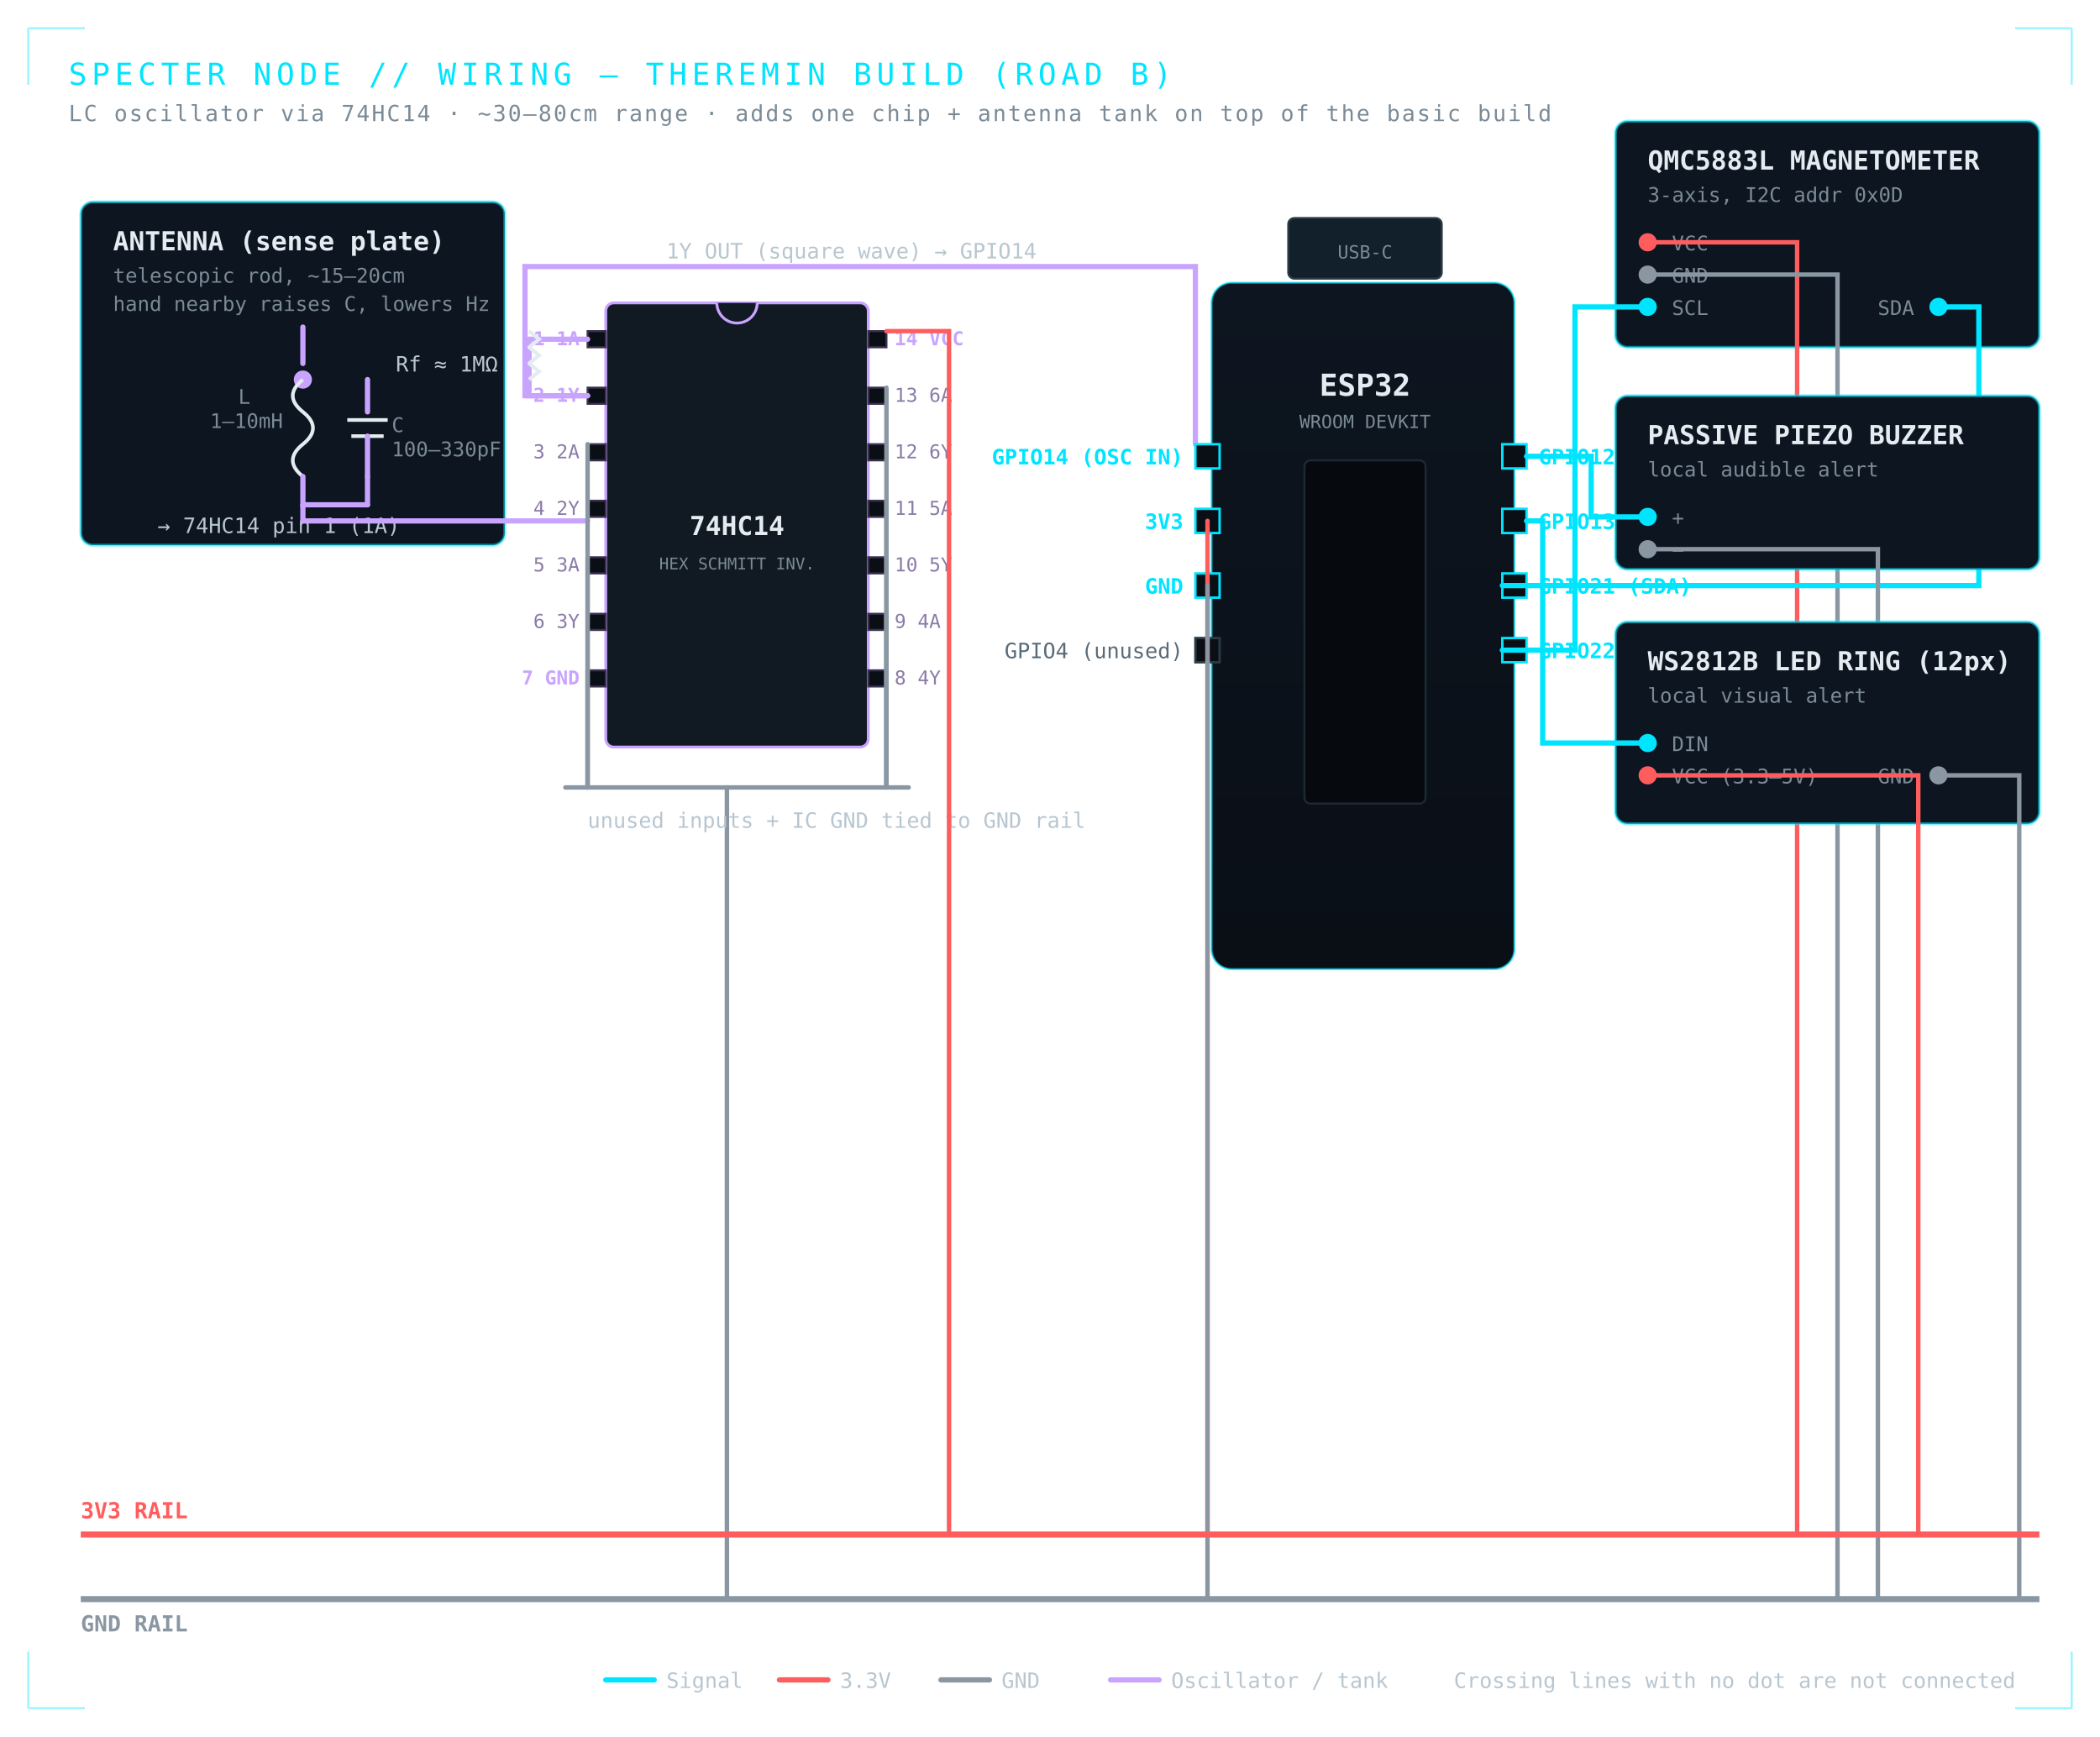
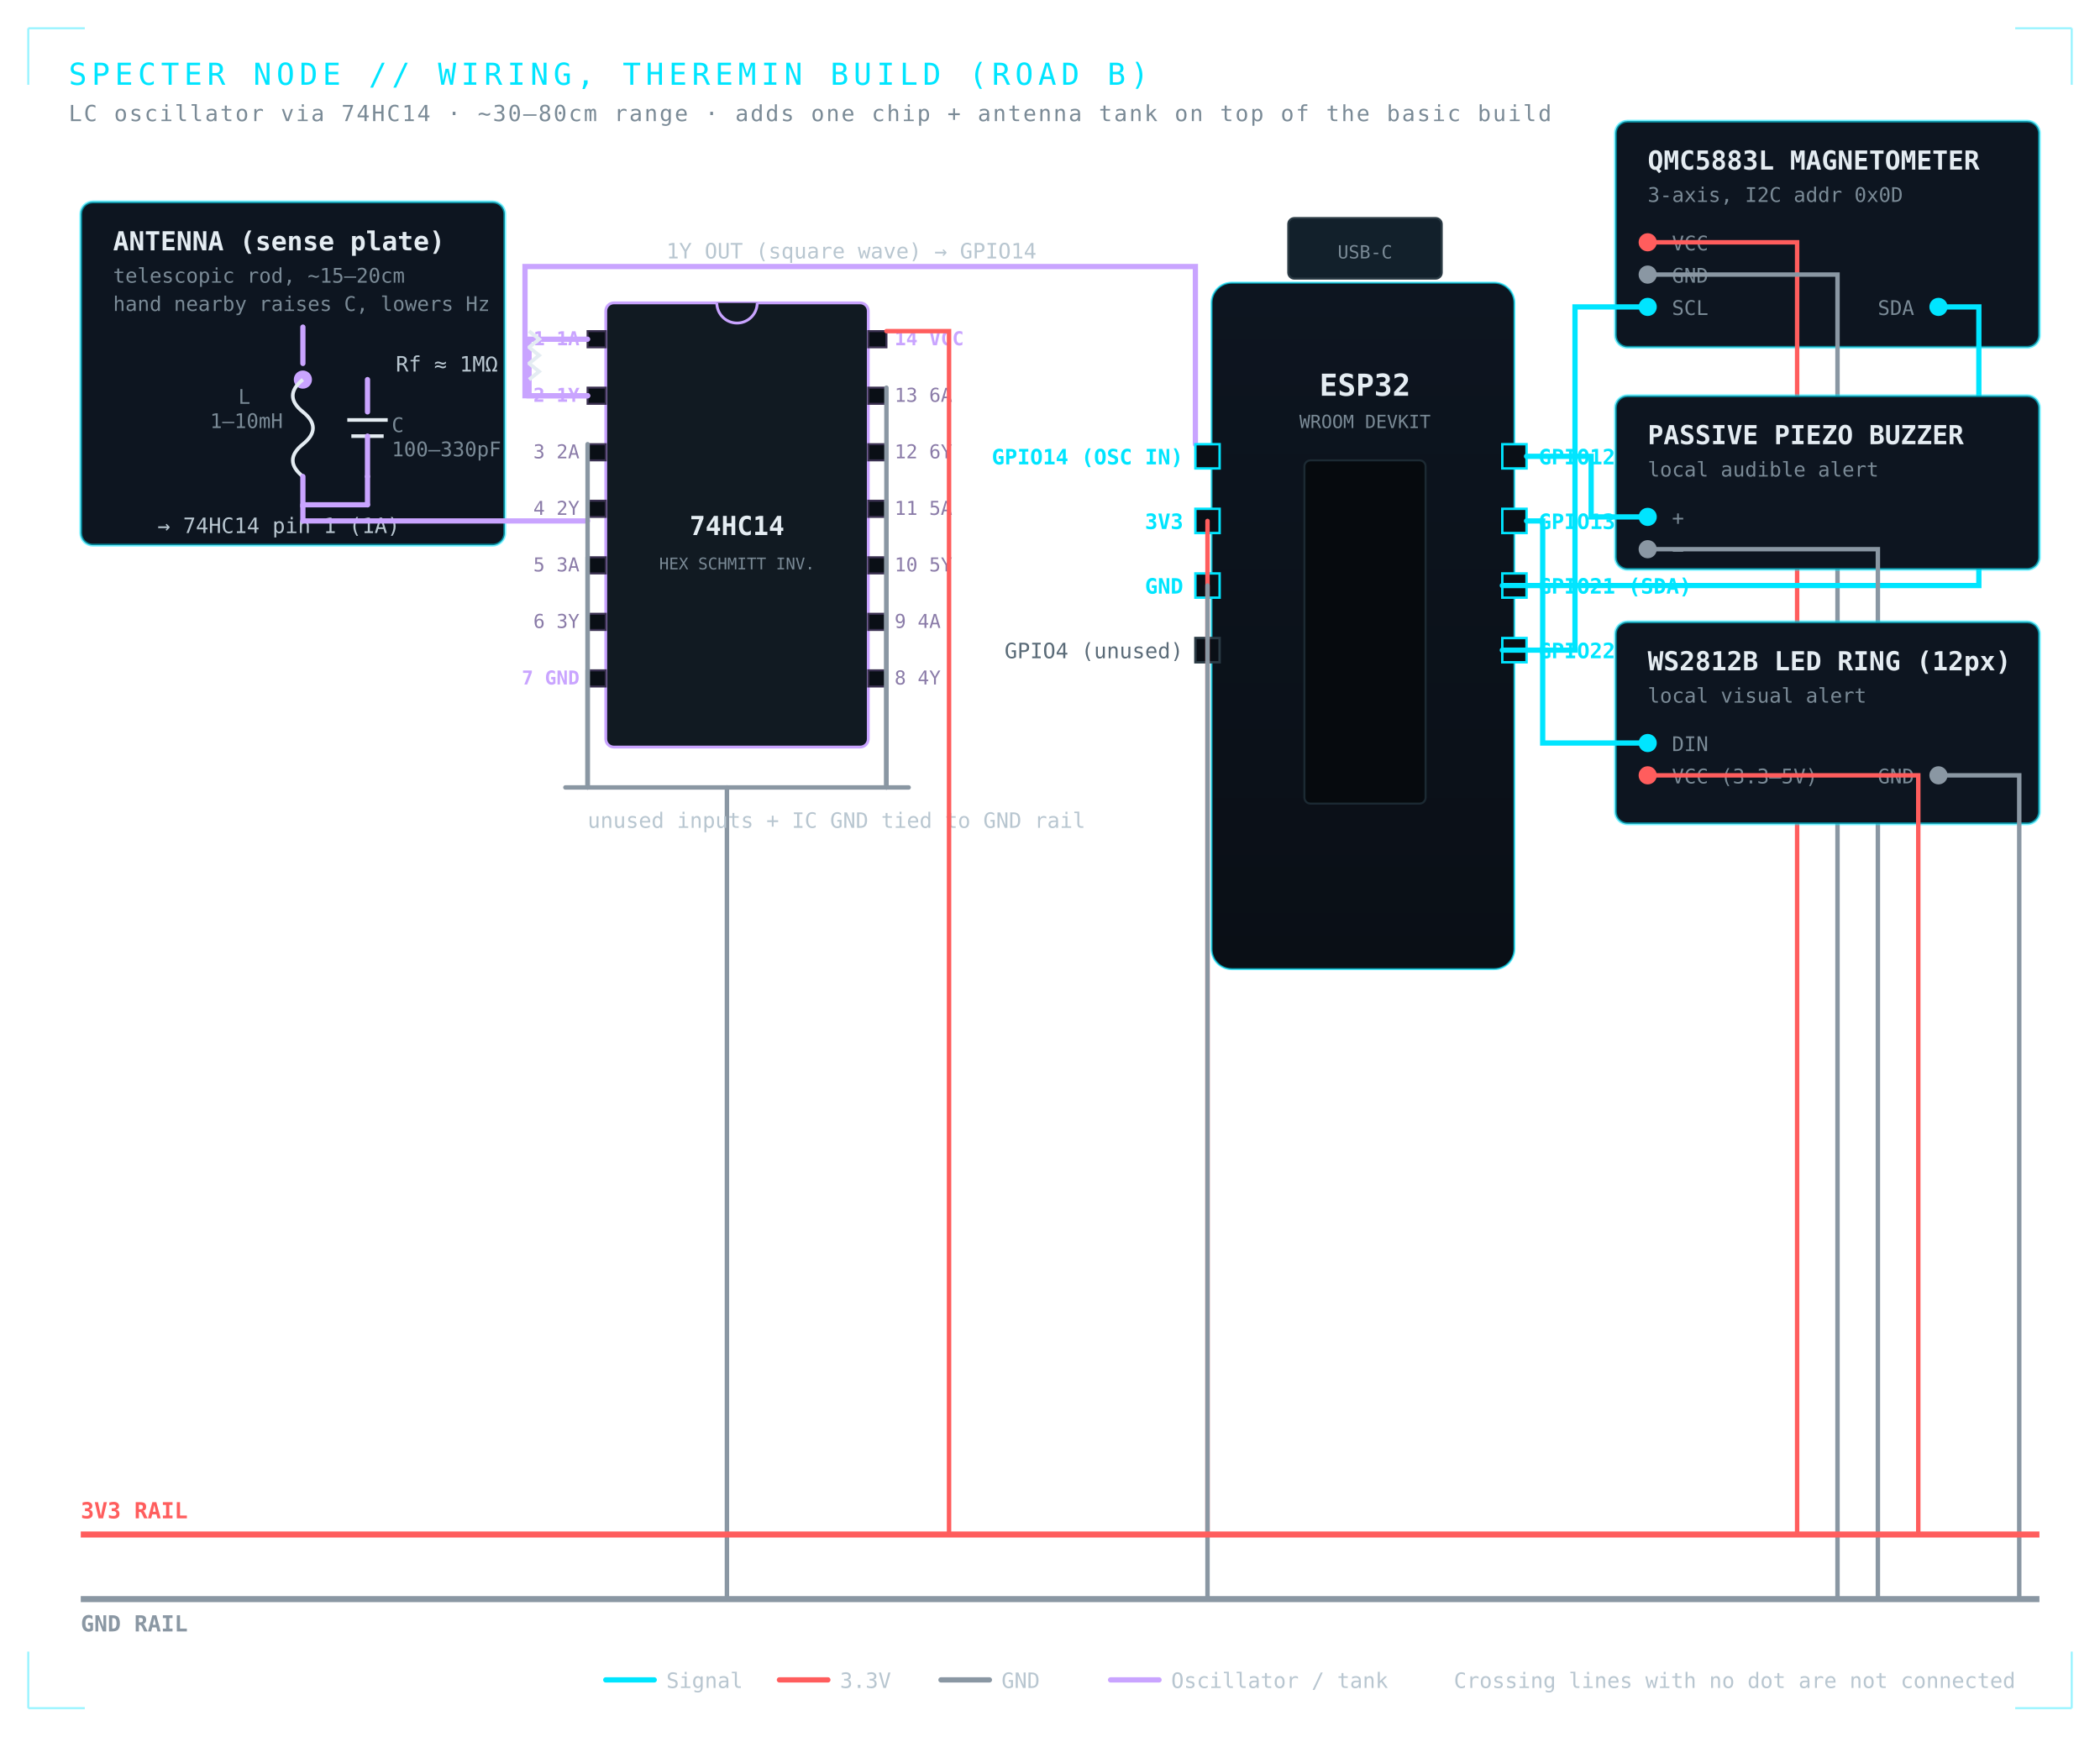
<svg xmlns="http://www.w3.org/2000/svg" viewBox="0 0 1040 860" font-family="'Share Tech Mono',monospace" role="img" aria-label="SPECTER Node theremin build wiring diagram: a 74HC14 hex Schmitt-trigger inverter forms an LC oscillator with an inductor, capacitor, and antenna as the sense plate, feeding a square wave into ESP32 GPIO14 for extended-range proximity sensing, alongside the same QMC5883L magnetometer, LED ring, and buzzer wiring as the basic build, all sharing common 3.3V and ground rails.">
  <defs>
    <linearGradient id="board2" x1="0" y1="0" x2="0" y2="1">
      <stop offset="0" stop-color="#0d1520" />
      <stop offset="1" stop-color="#0a0f16" />
    </linearGradient>
    <style>
      .pin{fill:#0a0f16;stroke:#2a3a44;stroke-width:1.2}
      .pin.used{stroke:#00e5ff}
      .pinlbl{fill:#5a6b78;font-size:10.5px}
      .pinlbl.used{fill:#00e5ff;font-weight:bold}
      .pinlbl.osc{fill:#c9a4ff;font-weight:bold}
      .comp{fill:#0d1520;stroke:#00e5ff;stroke-opacity:.55;stroke-width:1.4}
      .complbl{fill:#e4ecf2;font-size:13px;font-weight:bold}
      .compsub{fill:#7a8a96;font-size:10px}
      .wire{fill:none;stroke-width:2.6;stroke-linecap:round}
      .stub{fill:none;stroke-width:2.2;stroke-linecap:round}
      .w-sig{stroke:#00e5ff}
      .w-3v3{stroke:#ff5d5d}
      .w-gnd{stroke:#8a97a3}
      .w-osc{stroke:#c9a4ff}
      .wlbl{font-size:10.5px;fill:#b8c6d0}
      .title{fill:#00e5ff;font-size:15px;letter-spacing:.16em}
      .subtitle{fill:#7a8a96;font-size:11px;letter-spacing:.08em}
      .term{fill:#00e5ff}
      .term3{fill:#ff5d5d}
      .termg{fill:#8a97a3}
      .termo{fill:#c9a4ff}
      .brk{stroke:#00e5ff;stroke-opacity:.4;stroke-width:1;fill:none}
      .legend text{font-size:10.5px;fill:#b8c6d0}
      .ic{fill:#111a22;stroke:#c9a4ff;stroke-width:1.4}
      .icpin{fill:#0a0f16;stroke:#3a3050;stroke-width:1}
      .icpinlbl{fill:#8a7ba8;font-size:9.5px}
      .icpinlbl.used{fill:#c9a4ff;font-weight:bold}
      .capsym{stroke:#e4ecf2;stroke-width:1.8;fill:none}
      .coilsym{stroke:#e4ecf2;stroke-width:1.8;fill:none}
      .rail{stroke-width:3}
      .rail3v3{stroke:#ff5d5d}
      .railgnd{stroke:#8a97a3}
      .raillbl{font-size:11px;font-weight:bold}
      .hop{fill:none;stroke-width:2.2}
    </style>
  </defs>
  <path class="brk" d="M14 14 h28 M14 14 v28" />
  <path class="brk" d="M1026 14 h-28 M1026 14 v28" />
  <path class="brk" d="M14 846 h28 M14 846 v-28" />
  <path class="brk" d="M1026 846 h-28 M1026 846 v-28" />
-   <text class="title" x="34" y="42">SPECTER NODE // WIRING — THEREMIN BUILD (ROAD B)</text>
+   <text class="title" x="34" y="42">SPECTER NODE // WIRING, THEREMIN BUILD (ROAD B)</text>
  <text class="subtitle" x="34" y="60">LC oscillator via 74HC14 · ~30–80cm range · adds one chip + antenna tank on top of the basic build</text>
  <rect class="comp" x="40" y="100" width="210" height="170" rx="6" />
  <text class="complbl" x="56" y="124">ANTENNA (sense plate)</text>
  <text class="compsub" x="56" y="140">telescopic rod, ~15–20cm</text>
  <text class="compsub" x="56" y="154">hand nearby raises C, lowers Hz</text>
  <line x1="150" y1="162" x2="150" y2="180" class="wire w-osc" />
  <circle class="termo" cx="150" cy="188" r="4.5" />
  <path class="coilsym" d="M150 188 q-10 8 0 16 q10 8 0 16 q-10 8 0 16" />
  <text class="compsub" x="118" y="200">L</text>
  <text class="compsub" x="104" y="212" fill="#7a8a96" font-size="9">1–10mH</text>
  <line x1="182" y1="188" x2="182" y2="204" class="wire w-osc" />
  <line x1="172" y1="208" x2="192" y2="208" class="capsym" />
  <line x1="174" y1="216" x2="190" y2="216" class="capsym" />
  <line x1="182" y1="216" x2="182" y2="236" class="wire w-osc" />
  <text class="compsub" x="194" y="214">C</text>
  <text class="compsub" x="194" y="226" fill="#7a8a96" font-size="9">100–330pF</text>
  <path class="wire w-osc" d="M150 236 L150 250 L182 250" />
  <path class="wire w-osc" d="M182 236 L182 250" />
  <path class="wire w-osc" d="M150 250 L150 258" />
  <text class="wlbl" x="78" y="264">→ 74HC14 pin 1 (1A)</text>
  <path class="wire w-osc" d="M150 258 L291 258" />
  <g transform="translate(300,150)">
    <rect class="ic" x="0" y="0" width="130" height="220" rx="4" />
    <path d="M55 0 a10 10 0 0 0 20 0" fill="#111a22" stroke="#c9a4ff" stroke-width="1.4" />
    <text x="65" y="115" text-anchor="middle" fill="#e4ecf2" font-size="13" font-weight="bold">74HC14</text>
    <text x="65" y="132" text-anchor="middle" fill="#7a8a96" font-size="8">HEX SCHMITT INV.</text>
    <rect class="icpin" x="-9" y="14" width="9" height="8" />
    <text class="icpinlbl used" x="-13" y="21" text-anchor="end">1 1A</text>
    <rect class="icpin" x="-9" y="42" width="9" height="8" />
    <text class="icpinlbl used" x="-13" y="49" text-anchor="end">2 1Y</text>
    <rect class="icpin" x="-9" y="70" width="9" height="8" />
    <text class="icpinlbl" x="-13" y="77" text-anchor="end">3 2A</text>
    <rect class="icpin" x="-9" y="98" width="9" height="8" />
    <text class="icpinlbl" x="-13" y="105" text-anchor="end">4 2Y</text>
    <rect class="icpin" x="-9" y="126" width="9" height="8" />
    <text class="icpinlbl" x="-13" y="133" text-anchor="end">5 3A</text>
    <rect class="icpin" x="-9" y="154" width="9" height="8" />
    <text class="icpinlbl" x="-13" y="161" text-anchor="end">6 3Y</text>
    <rect class="icpin" x="-9" y="182" width="9" height="8" />
    <text class="icpinlbl used" x="-13" y="189" text-anchor="end">7 GND</text>
    <rect class="icpin" x="130" y="14" width="9" height="8" />
    <text class="icpinlbl used" x="143" y="21">14 VCC</text>
    <rect class="icpin" x="130" y="42" width="9" height="8" />
    <text class="icpinlbl" x="143" y="49">13 6A</text>
    <rect class="icpin" x="130" y="70" width="9" height="8" />
    <text class="icpinlbl" x="143" y="77">12 6Y</text>
    <rect class="icpin" x="130" y="98" width="9" height="8" />
    <text class="icpinlbl" x="143" y="105">11 5A</text>
    <rect class="icpin" x="130" y="126" width="9" height="8" />
    <text class="icpinlbl" x="143" y="133">10 5Y</text>
    <rect class="icpin" x="130" y="154" width="9" height="8" />
    <text class="icpinlbl" x="143" y="161">9 4A</text>
    <rect class="icpin" x="130" y="182" width="9" height="8" />
    <text class="icpinlbl" x="143" y="189">8 4Y</text>
  </g>
  <path class="wire w-osc" d="M291 196 L262 196 L262 168 L291 168" fill="none" />
  <path d="M262 168 l5 4 l-5 4 l5 4 l-5 4 l5 4 l-5 4" fill="none" class="capsym" transform="translate(0,-4)" />
  <text class="wlbl" x="196" y="184" fill="#c9a4ff" font-size="9.5">Rf ≈ 1MΩ</text>
  <path class="stub w-gnd" d="M291 220 L291 390" />
  <path class="stub w-gnd" d="M291 276 L291 390" />
  <path class="stub w-gnd" d="M291 332 L291 390" />
  <path class="stub w-gnd" d="M439 192 L439 390" />
  <path class="stub w-gnd" d="M439 248 L439 390" />
  <path class="stub w-gnd" d="M439 304 L439 390" />
  <line x1="280" y1="390" x2="450" y2="390" class="stub w-gnd" />
  <path class="stub w-gnd" d="M360 390 L360 792" />
  <text class="wlbl" x="291" y="410" fill="#7a8a96" font-size="9">unused inputs + IC GND tied to GND rail</text>
  <path class="stub w-3v3" d="M439 164 L470 164 L470 760" />
  <path class="wire w-osc" d="M291 196 L260 196 L260 132 L592 132 L592 220" />
  <text class="wlbl" x="330" y="128" fill="#c9a4ff">1Y OUT (square wave) → GPIO14</text>
  <rect x="600" y="140" width="150" height="340" rx="10" fill="url(#board2)" stroke="#00e5ff" stroke-opacity=".65" />
  <rect x="638" y="108" width="76" height="30" rx="3" fill="#12202b" stroke="#2a3a44" />
  <text x="676" y="128" text-anchor="middle" fill="#7a8a96" font-size="9">USB-C</text>
  <text x="676" y="196" text-anchor="middle" fill="#e4ecf2" font-size="15" font-weight="bold">ESP32</text>
  <text x="676" y="212" text-anchor="middle" fill="#7a8a96" font-size="9">WROOM DEVKIT</text>
  <rect x="646" y="228" width="60" height="170" rx="3" fill="#060a0e" stroke="#1c2a33" />
  <rect class="pin used" x="592" y="220" width="12" height="12" />
  <text class="pinlbl used" x="586" y="230" text-anchor="end">GPIO14 (OSC IN)</text>
  <rect class="pin used" x="592" y="252" width="12" height="12" />
  <text class="pinlbl used" x="586" y="262" text-anchor="end">3V3</text>
  <rect class="pin used" x="592" y="284" width="12" height="12" />
  <text class="pinlbl used" x="586" y="294" text-anchor="end">GND</text>
  <rect class="pin" x="592" y="316" width="12" height="12" />
  <text class="pinlbl" x="586" y="326" text-anchor="end">GPIO4 (unused)</text>
  <rect class="pin used" x="744" y="220" width="12" height="12" />
  <text class="pinlbl used" x="762" y="230">GPIO12</text>
  <rect class="pin used" x="744" y="252" width="12" height="12" />
  <text class="pinlbl used" x="762" y="262">GPIO13</text>
  <rect class="pin used" x="744" y="284" width="12" height="12" />
  <text class="pinlbl used" x="762" y="294">GPIO21 (SDA)</text>
  <rect class="pin used" x="744" y="316" width="12" height="12" />
  <text class="pinlbl used" x="762" y="326">GPIO22 (SCL)</text>
  <path class="stub w-3v3" d="M598 258 L598 760" />
  <path class="stub w-gnd" d="M598 290 L598 792" />
  <rect class="comp" x="800" y="60" width="210" height="112" rx="6" />
  <text class="complbl" x="816" y="84">QMC5883L MAGNETOMETER</text>
  <text class="compsub" x="816" y="100">3-axis, I2C addr 0x0D</text>
  <circle class="term3" cx="816" cy="120" r="4.5" />
  <text class="compsub" x="828" y="124">VCC</text>
  <circle class="termg" cx="816" cy="136" r="4.5" />
  <text class="compsub" x="828" y="140">GND</text>
  <circle class="term" cx="816" cy="152" r="4.5" />
  <text class="compsub" x="828" y="156">SCL</text>
  <circle class="term" cx="960" cy="152" r="4.5" />
  <text class="compsub" x="948" y="156" text-anchor="end">SDA</text>
  <path class="stub w-3v3" d="M816 120 L890 120 L890 760" />
  <path class="stub w-gnd" d="M816 136 L910 136 L910 792" />
  <path class="wire w-sig" d="M816 152 L780 152 L780 322 L744 322" />
  <path class="wire w-sig" d="M960 152 L980 152 L980 290 L744 290" />
  <rect class="comp" x="800" y="196" width="210" height="86" rx="6" />
  <text class="complbl" x="816" y="220">PASSIVE PIEZO BUZZER</text>
  <text class="compsub" x="816" y="236">local audible alert</text>
  <circle class="term" cx="816" cy="256" r="4.5" />
  <text class="compsub" x="828" y="260">+</text>
  <circle class="termg" cx="816" cy="272" r="4.5" />
  <text class="compsub" x="828" y="276">−</text>
  <path class="wire w-sig" d="M816 256 L788 256 L788 226 L756 226" />
  <path class="stub w-gnd" d="M816 272 L930 272 L930 792" />
  <rect class="comp" x="800" y="308" width="210" height="100" rx="6" />
  <text class="complbl" x="816" y="332">WS2812B LED RING (12px)</text>
  <text class="compsub" x="816" y="348">local visual alert</text>
  <circle class="term" cx="816" cy="368" r="4.5" />
  <text class="compsub" x="828" y="372">DIN</text>
  <circle class="term3" cx="816" cy="384" r="4.5" />
  <text class="compsub" x="828" y="388">VCC (3.3–5V)</text>
  <circle class="termg" cx="960" cy="384" r="4.5" />
  <text class="compsub" x="948" y="388" text-anchor="end">GND</text>
  <path class="wire w-sig" d="M816 368 L764 368 L764 258 L756 258" />
  <path class="stub w-3v3" d="M816 384 L950 384 L950 760" />
  <path class="stub w-gnd" d="M960 384 L1000 384 L1000 792" />
  <line x1="40" y1="760" x2="1010" y2="760" class="rail rail3v3" />
  <text class="raillbl" x="40" y="752" fill="#ff5d5d">3V3 RAIL</text>
  <line x1="40" y1="792" x2="1010" y2="792" class="rail railgnd" />
  <text class="raillbl" x="40" y="808" fill="#8a97a3">GND RAIL</text>
  <g class="legend" transform="translate(300,832)">
    <line x1="0" y1="0" x2="24" y2="0" class="wire w-sig" />
    <text x="30" y="4">Signal</text>
    <line x1="86" y1="0" x2="110" y2="0" class="wire w-3v3" />
    <text x="116" y="4">3.3V</text>
    <line x1="166" y1="0" x2="190" y2="0" class="wire w-gnd" />
    <text x="196" y="4">GND</text>
    <line x1="250" y1="0" x2="274" y2="0" class="wire w-osc" />
    <text x="280" y="4">Oscillator / tank</text>
    <text x="420" y="4" fill="#5a6b78" font-size="9.5">Crossing lines with no dot are not connected</text>
  </g>
</svg>
